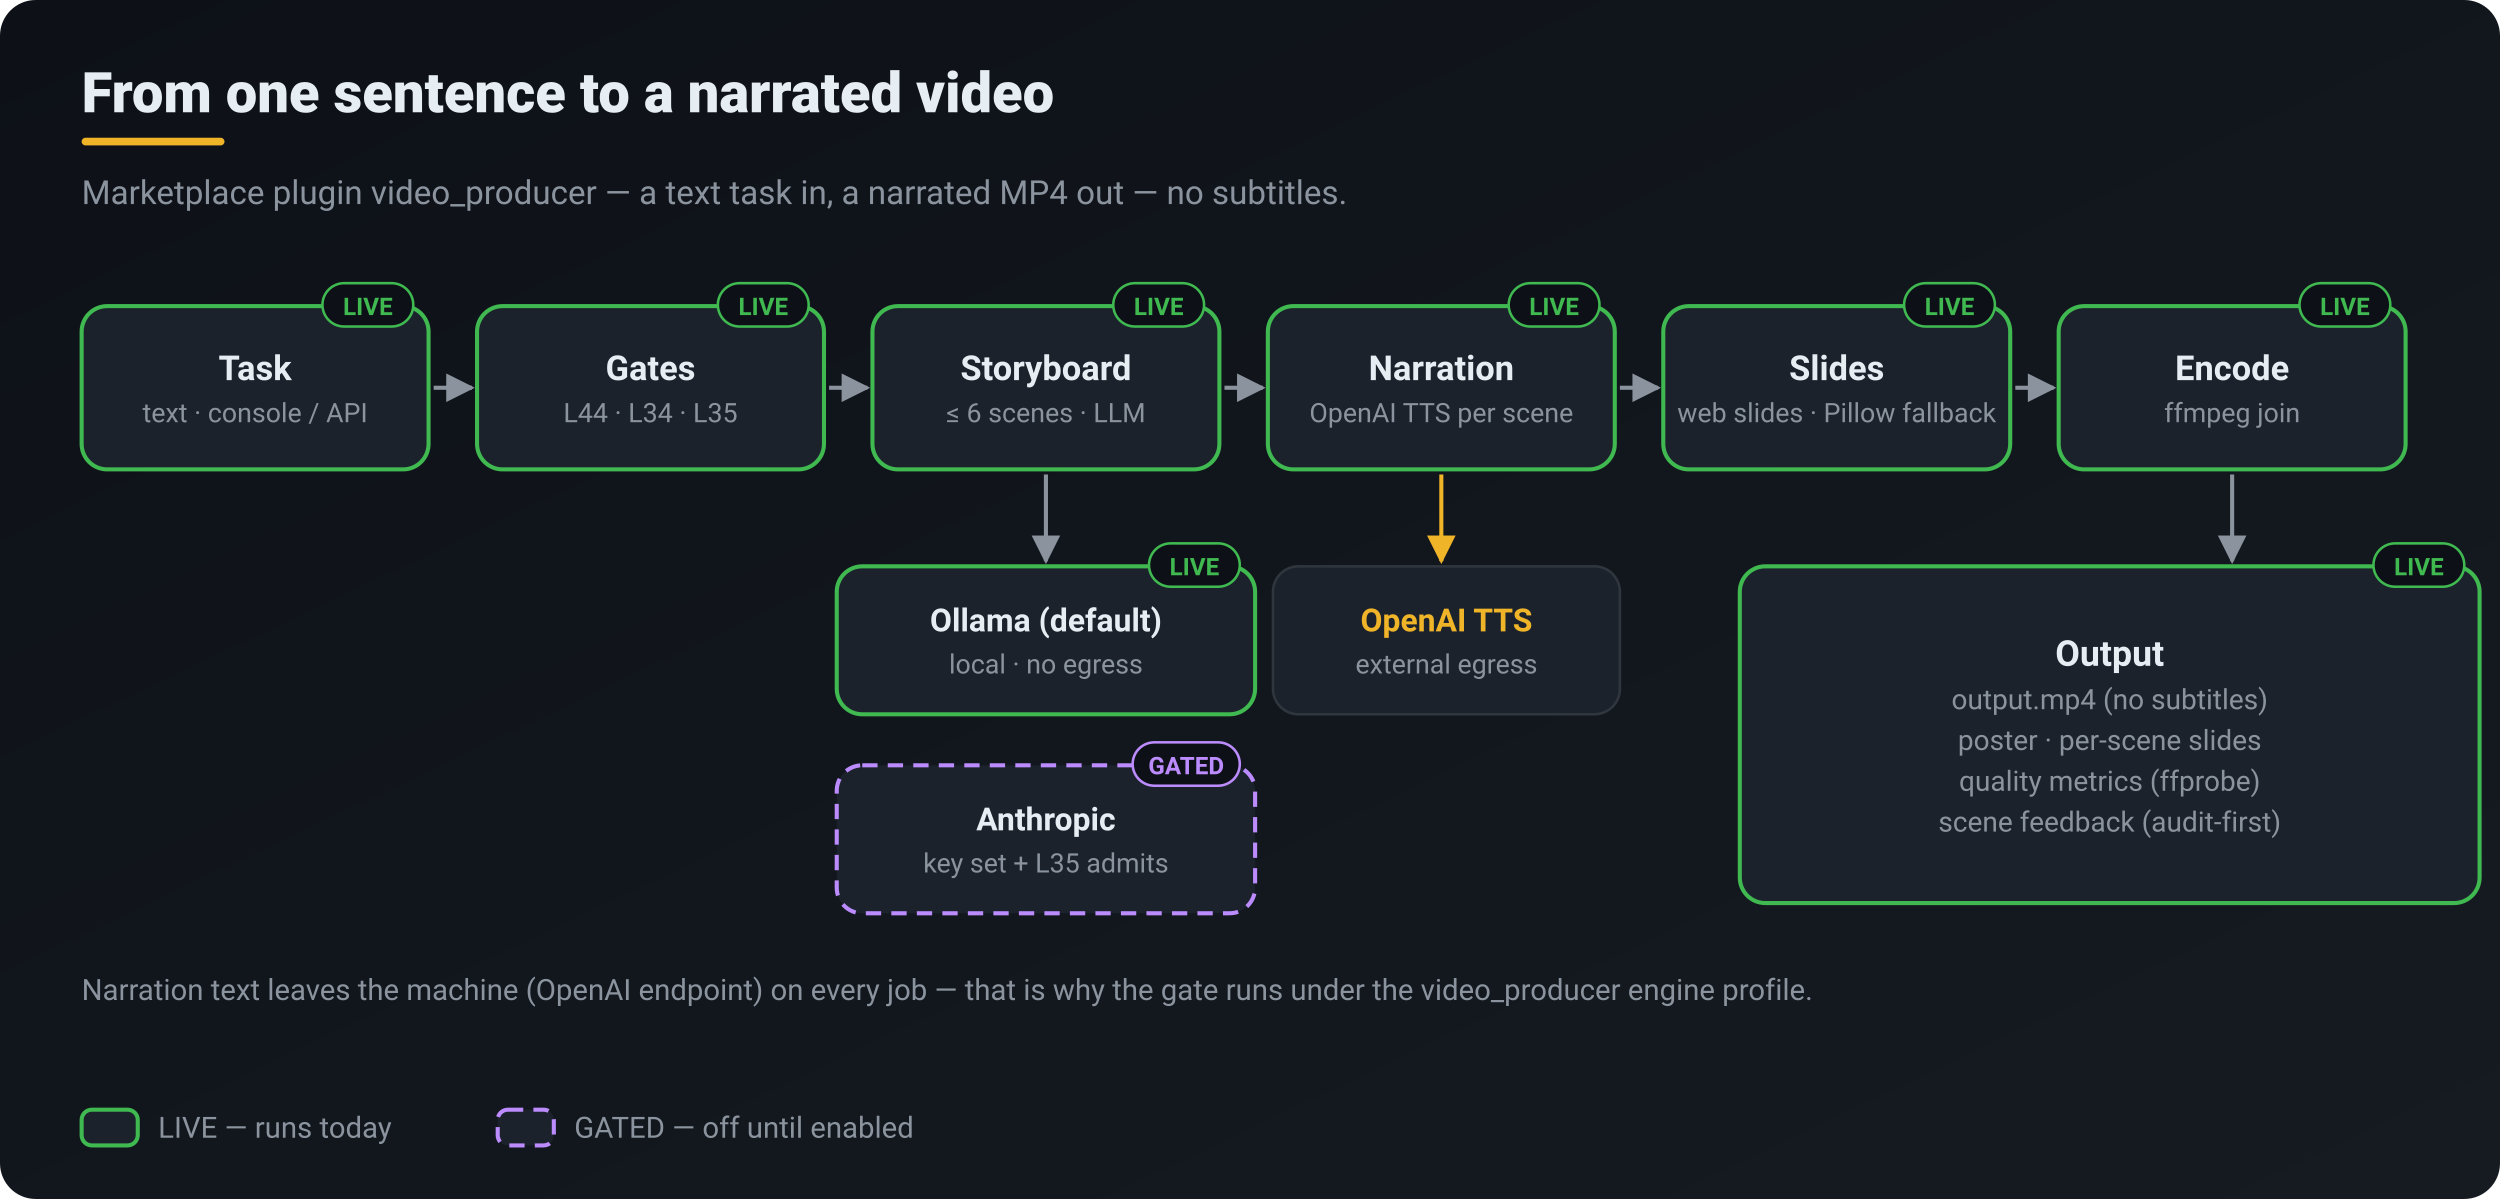
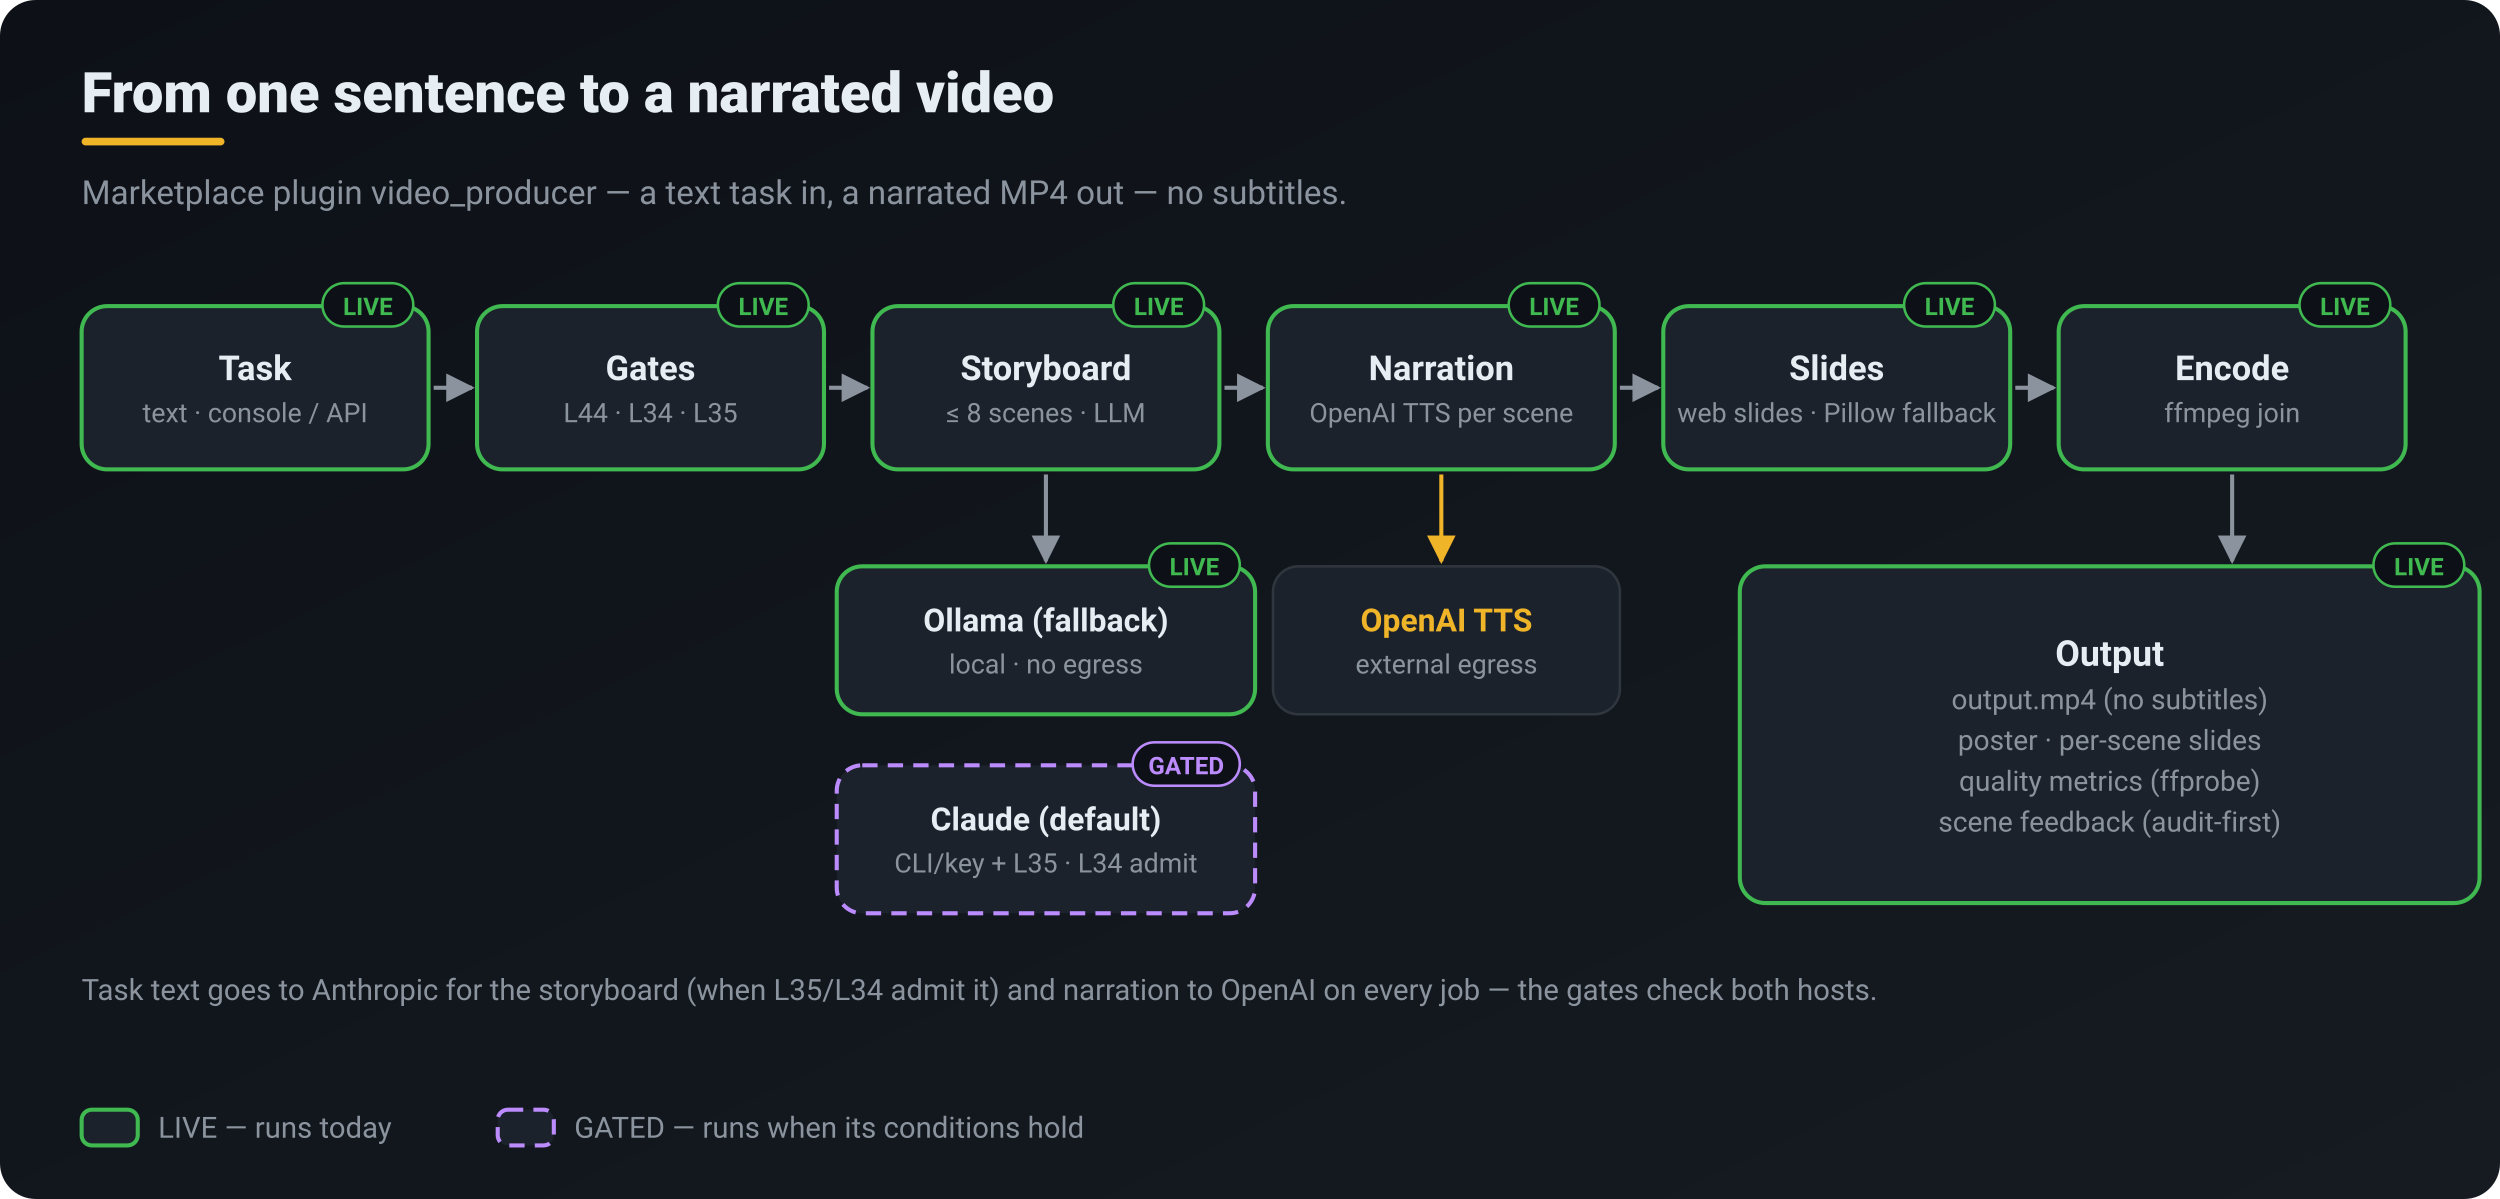
<svg xmlns="http://www.w3.org/2000/svg" viewBox="0 0 980 470" width="980" role="img" aria-labelledby="t d">
  <defs>
    <linearGradient id="bgg" x1="0" y1="0" x2="1" y2="1">
      <stop offset="0" stop-color="#0d1117" />
      <stop offset="1" stop-color="#161b22" />
    </linearGradient>
  </defs>
  <rect width="980" height="470" rx="14" fill="url(#bgg)" />
  <text x="32" y="44" font-family="ui-sans-serif, -apple-system, BlinkMacSystemFont, 'Segoe UI', Roboto, Helvetica, Arial, sans-serif" font-size="22" font-weight="800" fill="#e6edf3" text-anchor="start">From one sentence to a narrated video</text>
  <rect x="32" y="54" width="56" height="3" rx="1.5" fill="#f0b429" />
  <text x="32" y="80" font-family="ui-sans-serif, -apple-system, BlinkMacSystemFont, 'Segoe UI', Roboto, Helvetica, Arial, sans-serif" font-size="13" font-weight="400" fill="#8b949e" text-anchor="start">Marketplace plugin video_producer — a text task in, a narrated MP4 out — no subtitles.</text>
  <rect x="32" y="120" width="136" height="64" rx="10" fill="#1b222c" stroke="#3fb950" stroke-width="1.6" />
  <text x="100.0" y="149.0" font-family="ui-sans-serif, -apple-system, BlinkMacSystemFont, 'Segoe UI', Roboto, Helvetica, Arial, sans-serif" font-size="13.5" font-weight="700" fill="#e6edf3" text-anchor="middle">Task</text>
  <text x="100.0" y="165.5" font-family="ui-sans-serif, -apple-system, BlinkMacSystemFont, 'Segoe UI', Roboto, Helvetica, Arial, sans-serif" font-size="10.5" font-weight="400" fill="#8b949e" text-anchor="middle">text · console / API</text>
  <rect x="126.4" y="111" width="35.6" height="17" rx="8.5" fill="#0d1117" stroke="#3fb950" stroke-width="1" />
  <text x="144.2" y="123.5" font-family="ui-sans-serif, -apple-system, BlinkMacSystemFont, 'Segoe UI', Roboto, Helvetica, Arial, sans-serif" font-size="9.5" font-weight="700" fill="#3fb950" text-anchor="middle">LIVE</text>
  <rect x="187" y="120" width="136" height="64" rx="10" fill="#1b222c" stroke="#3fb950" stroke-width="1.6" />
  <text x="255.0" y="149.0" font-family="ui-sans-serif, -apple-system, BlinkMacSystemFont, 'Segoe UI', Roboto, Helvetica, Arial, sans-serif" font-size="13.5" font-weight="700" fill="#e6edf3" text-anchor="middle">Gates</text>
  <text x="255.0" y="165.5" font-family="ui-sans-serif, -apple-system, BlinkMacSystemFont, 'Segoe UI', Roboto, Helvetica, Arial, sans-serif" font-size="10.5" font-weight="400" fill="#8b949e" text-anchor="middle">L44 · L34 · L35</text>
  <rect x="281.4" y="111" width="35.6" height="17" rx="8.5" fill="#0d1117" stroke="#3fb950" stroke-width="1" />
  <text x="299.2" y="123.5" font-family="ui-sans-serif, -apple-system, BlinkMacSystemFont, 'Segoe UI', Roboto, Helvetica, Arial, sans-serif" font-size="9.5" font-weight="700" fill="#3fb950" text-anchor="middle">LIVE</text>
  <defs>
    <marker id="m63150750" viewBox="0 0 10 10" refX="9" refY="5" markerWidth="7" markerHeight="7" orient="auto-start-reverse">
      <path d="M0 0 L10 5 L0 10 z" fill="#8b949e" />
    </marker>
  </defs>
  <path d="M170 152 L185 152" fill="none" stroke="#8b949e" stroke-width="1.6" marker-end="url(#m63150750)" />
  <rect x="342" y="120" width="136" height="64" rx="10" fill="#1b222c" stroke="#3fb950" stroke-width="1.6" />
  <text x="410.0" y="149.0" font-family="ui-sans-serif, -apple-system, BlinkMacSystemFont, 'Segoe UI', Roboto, Helvetica, Arial, sans-serif" font-size="13.5" font-weight="700" fill="#e6edf3" text-anchor="middle">Storyboard</text>
-   <text x="410.0" y="165.5" font-family="ui-sans-serif, -apple-system, BlinkMacSystemFont, 'Segoe UI', Roboto, Helvetica, Arial, sans-serif" font-size="10.5" font-weight="400" fill="#8b949e" text-anchor="middle">≤ 6 scenes · LLM</text>
+   <text x="410.0" y="165.5" font-family="ui-sans-serif, -apple-system, BlinkMacSystemFont, 'Segoe UI', Roboto, Helvetica, Arial, sans-serif" font-size="10.5" font-weight="400" fill="#8b949e" text-anchor="middle">≤ 8 scenes · LLM</text>
  <rect x="436.4" y="111" width="35.6" height="17" rx="8.5" fill="#0d1117" stroke="#3fb950" stroke-width="1" />
  <text x="454.2" y="123.5" font-family="ui-sans-serif, -apple-system, BlinkMacSystemFont, 'Segoe UI', Roboto, Helvetica, Arial, sans-serif" font-size="9.5" font-weight="700" fill="#3fb950" text-anchor="middle">LIVE</text>
  <defs>
    <marker id="m77177351" viewBox="0 0 10 10" refX="9" refY="5" markerWidth="7" markerHeight="7" orient="auto-start-reverse">
      <path d="M0 0 L10 5 L0 10 z" fill="#8b949e" />
    </marker>
  </defs>
  <path d="M325 152 L340 152" fill="none" stroke="#8b949e" stroke-width="1.6" marker-end="url(#m77177351)" />
  <rect x="497" y="120" width="136" height="64" rx="10" fill="#1b222c" stroke="#3fb950" stroke-width="1.6" />
  <text x="565.0" y="149.0" font-family="ui-sans-serif, -apple-system, BlinkMacSystemFont, 'Segoe UI', Roboto, Helvetica, Arial, sans-serif" font-size="13.5" font-weight="700" fill="#e6edf3" text-anchor="middle">Narration</text>
  <text x="565.0" y="165.5" font-family="ui-sans-serif, -apple-system, BlinkMacSystemFont, 'Segoe UI', Roboto, Helvetica, Arial, sans-serif" font-size="10.5" font-weight="400" fill="#8b949e" text-anchor="middle">OpenAI TTS per scene</text>
  <rect x="591.4" y="111" width="35.6" height="17" rx="8.5" fill="#0d1117" stroke="#3fb950" stroke-width="1" />
  <text x="609.2" y="123.5" font-family="ui-sans-serif, -apple-system, BlinkMacSystemFont, 'Segoe UI', Roboto, Helvetica, Arial, sans-serif" font-size="9.5" font-weight="700" fill="#3fb950" text-anchor="middle">LIVE</text>
  <defs>
    <marker id="m41386508" viewBox="0 0 10 10" refX="9" refY="5" markerWidth="7" markerHeight="7" orient="auto-start-reverse">
      <path d="M0 0 L10 5 L0 10 z" fill="#8b949e" />
    </marker>
  </defs>
  <path d="M480 152 L495 152" fill="none" stroke="#8b949e" stroke-width="1.6" marker-end="url(#m41386508)" />
  <rect x="652" y="120" width="136" height="64" rx="10" fill="#1b222c" stroke="#3fb950" stroke-width="1.6" />
  <text x="720.0" y="149.0" font-family="ui-sans-serif, -apple-system, BlinkMacSystemFont, 'Segoe UI', Roboto, Helvetica, Arial, sans-serif" font-size="13.5" font-weight="700" fill="#e6edf3" text-anchor="middle">Slides</text>
  <text x="720.0" y="165.5" font-family="ui-sans-serif, -apple-system, BlinkMacSystemFont, 'Segoe UI', Roboto, Helvetica, Arial, sans-serif" font-size="10.5" font-weight="400" fill="#8b949e" text-anchor="middle">web slides · Pillow fallback</text>
  <rect x="746.4" y="111" width="35.6" height="17" rx="8.5" fill="#0d1117" stroke="#3fb950" stroke-width="1" />
  <text x="764.2" y="123.5" font-family="ui-sans-serif, -apple-system, BlinkMacSystemFont, 'Segoe UI', Roboto, Helvetica, Arial, sans-serif" font-size="9.5" font-weight="700" fill="#3fb950" text-anchor="middle">LIVE</text>
  <defs>
    <marker id="m98941593" viewBox="0 0 10 10" refX="9" refY="5" markerWidth="7" markerHeight="7" orient="auto-start-reverse">
      <path d="M0 0 L10 5 L0 10 z" fill="#8b949e" />
    </marker>
  </defs>
  <path d="M635 152 L650 152" fill="none" stroke="#8b949e" stroke-width="1.6" marker-end="url(#m98941593)" />
  <rect x="807" y="120" width="136" height="64" rx="10" fill="#1b222c" stroke="#3fb950" stroke-width="1.6" />
  <text x="875.0" y="149.0" font-family="ui-sans-serif, -apple-system, BlinkMacSystemFont, 'Segoe UI', Roboto, Helvetica, Arial, sans-serif" font-size="13.5" font-weight="700" fill="#e6edf3" text-anchor="middle">Encode</text>
  <text x="875.0" y="165.5" font-family="ui-sans-serif, -apple-system, BlinkMacSystemFont, 'Segoe UI', Roboto, Helvetica, Arial, sans-serif" font-size="10.5" font-weight="400" fill="#8b949e" text-anchor="middle">ffmpeg join</text>
  <rect x="901.4" y="111" width="35.6" height="17" rx="8.5" fill="#0d1117" stroke="#3fb950" stroke-width="1" />
  <text x="919.2" y="123.5" font-family="ui-sans-serif, -apple-system, BlinkMacSystemFont, 'Segoe UI', Roboto, Helvetica, Arial, sans-serif" font-size="9.5" font-weight="700" fill="#3fb950" text-anchor="middle">LIVE</text>
  <defs>
    <marker id="m99650992" viewBox="0 0 10 10" refX="9" refY="5" markerWidth="7" markerHeight="7" orient="auto-start-reverse">
      <path d="M0 0 L10 5 L0 10 z" fill="#8b949e" />
    </marker>
  </defs>
  <path d="M790 152 L805 152" fill="none" stroke="#8b949e" stroke-width="1.6" marker-end="url(#m99650992)" />
  <rect x="328" y="222" width="164" height="58" rx="10" fill="#1b222c" stroke="#3fb950" stroke-width="1.6" />
-   <text x="410.0" y="247.5" font-family="ui-sans-serif, -apple-system, BlinkMacSystemFont, 'Segoe UI', Roboto, Helvetica, Arial, sans-serif" font-size="12.5" font-weight="700" fill="#e6edf3" text-anchor="middle">Ollama (default)</text>
+   <text x="410.0" y="247.5" font-family="ui-sans-serif, -apple-system, BlinkMacSystemFont, 'Segoe UI', Roboto, Helvetica, Arial, sans-serif" font-size="12.5" font-weight="700" fill="#e6edf3" text-anchor="middle">Ollama (fallback)</text>
  <text x="410.0" y="264.0" font-family="ui-sans-serif, -apple-system, BlinkMacSystemFont, 'Segoe UI', Roboto, Helvetica, Arial, sans-serif" font-size="10.5" font-weight="400" fill="#8b949e" text-anchor="middle">local · no egress</text>
  <rect x="450.4" y="213" width="35.6" height="17" rx="8.5" fill="#0d1117" stroke="#3fb950" stroke-width="1" />
  <text x="468.2" y="225.5" font-family="ui-sans-serif, -apple-system, BlinkMacSystemFont, 'Segoe UI', Roboto, Helvetica, Arial, sans-serif" font-size="9.5" font-weight="700" fill="#3fb950" text-anchor="middle">LIVE</text>
  <rect x="328" y="300" width="164" height="58" rx="10" fill="#1b222c" stroke="#bc8cff" stroke-width="1.6" stroke-dasharray="6 4" />
-   <text x="410.0" y="325.5" font-family="ui-sans-serif, -apple-system, BlinkMacSystemFont, 'Segoe UI', Roboto, Helvetica, Arial, sans-serif" font-size="12.5" font-weight="700" fill="#e6edf3" text-anchor="middle">Anthropic</text>
-   <text x="410.0" y="342.0" font-family="ui-sans-serif, -apple-system, BlinkMacSystemFont, 'Segoe UI', Roboto, Helvetica, Arial, sans-serif" font-size="10.5" font-weight="400" fill="#8b949e" text-anchor="middle">key set + L35 admits</text>
+   <text x="410.0" y="325.5" font-family="ui-sans-serif, -apple-system, BlinkMacSystemFont, 'Segoe UI', Roboto, Helvetica, Arial, sans-serif" font-size="12.5" font-weight="700" fill="#e6edf3" text-anchor="middle">Claude (default)</text>
+   <text x="410.0" y="342.0" font-family="ui-sans-serif, -apple-system, BlinkMacSystemFont, 'Segoe UI', Roboto, Helvetica, Arial, sans-serif" font-size="10.5" font-weight="400" fill="#8b949e" text-anchor="middle">CLI/key + L35 · L34 admit</text>
  <rect x="444.0" y="291" width="42.0" height="17" rx="8.5" fill="#0d1117" stroke="#bc8cff" stroke-width="1" />
  <text x="465.0" y="303.5" font-family="ui-sans-serif, -apple-system, BlinkMacSystemFont, 'Segoe UI', Roboto, Helvetica, Arial, sans-serif" font-size="9.5" font-weight="700" fill="#bc8cff" text-anchor="middle">GATED</text>
  <defs>
    <marker id="m58433435" viewBox="0 0 10 10" refX="9" refY="5" markerWidth="7" markerHeight="7" orient="auto-start-reverse">
      <path d="M0 0 L10 5 L0 10 z" fill="#8b949e" />
    </marker>
  </defs>
  <path d="M410 186 L410 220" fill="none" stroke="#8b949e" stroke-width="1.6" marker-end="url(#m58433435)" />
  <rect x="499" y="222" width="136" height="58" rx="10" fill="#1b222c" stroke="#30363d" stroke-width="1" />
  <text x="567.0" y="247.5" font-family="ui-sans-serif, -apple-system, BlinkMacSystemFont, 'Segoe UI', Roboto, Helvetica, Arial, sans-serif" font-size="12.5" font-weight="700" fill="#f0b429" text-anchor="middle">OpenAI TTS</text>
  <text x="567.0" y="264.0" font-family="ui-sans-serif, -apple-system, BlinkMacSystemFont, 'Segoe UI', Roboto, Helvetica, Arial, sans-serif" font-size="10.5" font-weight="400" fill="#8b949e" text-anchor="middle">external egress</text>
  <defs>
    <marker id="m19502012" viewBox="0 0 10 10" refX="9" refY="5" markerWidth="7" markerHeight="7" orient="auto-start-reverse">
      <path d="M0 0 L10 5 L0 10 z" fill="#f0b429" />
    </marker>
  </defs>
  <path d="M565 186 L565 220" fill="none" stroke="#f0b429" stroke-width="1.6" marker-end="url(#m19502012)" />
  <rect x="682" y="222" width="290" height="132" rx="10" fill="#1b222c" stroke="#3fb950" stroke-width="1.6" />
  <text x="827.0" y="261.0" font-family="ui-sans-serif, -apple-system, BlinkMacSystemFont, 'Segoe UI', Roboto, Helvetica, Arial, sans-serif" font-size="14" font-weight="700" fill="#e6edf3" text-anchor="middle">Output</text>
  <text x="827.0" y="278.0" font-family="ui-sans-serif, -apple-system, BlinkMacSystemFont, 'Segoe UI', Roboto, Helvetica, Arial, sans-serif" font-size="11" font-weight="400" fill="#8b949e" text-anchor="middle">output.mp4 (no subtitles)</text>
  <text x="827.0" y="294.0" font-family="ui-sans-serif, -apple-system, BlinkMacSystemFont, 'Segoe UI', Roboto, Helvetica, Arial, sans-serif" font-size="11" font-weight="400" fill="#8b949e" text-anchor="middle">poster · per-scene slides</text>
  <text x="827.0" y="310.0" font-family="ui-sans-serif, -apple-system, BlinkMacSystemFont, 'Segoe UI', Roboto, Helvetica, Arial, sans-serif" font-size="11" font-weight="400" fill="#8b949e" text-anchor="middle">quality metrics (ffprobe)</text>
  <text x="827.0" y="326.0" font-family="ui-sans-serif, -apple-system, BlinkMacSystemFont, 'Segoe UI', Roboto, Helvetica, Arial, sans-serif" font-size="11" font-weight="400" fill="#8b949e" text-anchor="middle">scene feedback (audit-first)</text>
  <rect x="930.4" y="213" width="35.6" height="17" rx="8.5" fill="#0d1117" stroke="#3fb950" stroke-width="1" />
  <text x="948.2" y="225.5" font-family="ui-sans-serif, -apple-system, BlinkMacSystemFont, 'Segoe UI', Roboto, Helvetica, Arial, sans-serif" font-size="9.5" font-weight="700" fill="#3fb950" text-anchor="middle">LIVE</text>
  <defs>
    <marker id="m45922021" viewBox="0 0 10 10" refX="9" refY="5" markerWidth="7" markerHeight="7" orient="auto-start-reverse">
      <path d="M0 0 L10 5 L0 10 z" fill="#8b949e" />
    </marker>
  </defs>
  <path d="M875 186 L875 220" fill="none" stroke="#8b949e" stroke-width="1.6" marker-end="url(#m45922021)" />
-   <text x="32" y="392" font-family="ui-sans-serif, -apple-system, BlinkMacSystemFont, 'Segoe UI', Roboto, Helvetica, Arial, sans-serif" font-size="11.5" font-weight="400" fill="#8b949e" text-anchor="start">Narration text leaves the machine (OpenAI endpoint) on every job — that is why the gate runs under the video_producer engine profile.</text>
+   <text x="32" y="392" font-family="ui-sans-serif, -apple-system, BlinkMacSystemFont, 'Segoe UI', Roboto, Helvetica, Arial, sans-serif" font-size="11.5" font-weight="400" fill="#8b949e" text-anchor="start">Task text goes to Anthropic for the storyboard (when L35/L34 admit it) and narration to OpenAI on every job — the gates check both hosts.</text>
  <rect x="32" y="435" width="22" height="14" rx="4" fill="#1b222c" stroke="#3fb950" stroke-width="1.6" />
  <text x="62" y="446" font-family="ui-sans-serif, -apple-system, BlinkMacSystemFont, 'Segoe UI', Roboto, Helvetica, Arial, sans-serif" font-size="11.5" font-weight="400" fill="#8b949e" text-anchor="start">LIVE — runs today</text>
  <rect x="195.1" y="435" width="22" height="14" rx="4" fill="#1b222c" stroke="#bc8cff" stroke-width="1.6" stroke-dasharray="6 4" />
-   <text x="225.1" y="446" font-family="ui-sans-serif, -apple-system, BlinkMacSystemFont, 'Segoe UI', Roboto, Helvetica, Arial, sans-serif" font-size="11.5" font-weight="400" fill="#8b949e" text-anchor="start">GATED — off until enabled</text>
+   <text x="225.1" y="446" font-family="ui-sans-serif, -apple-system, BlinkMacSystemFont, 'Segoe UI', Roboto, Helvetica, Arial, sans-serif" font-size="11.5" font-weight="400" fill="#8b949e" text-anchor="start">GATED — runs when its conditions hold</text>
</svg>
